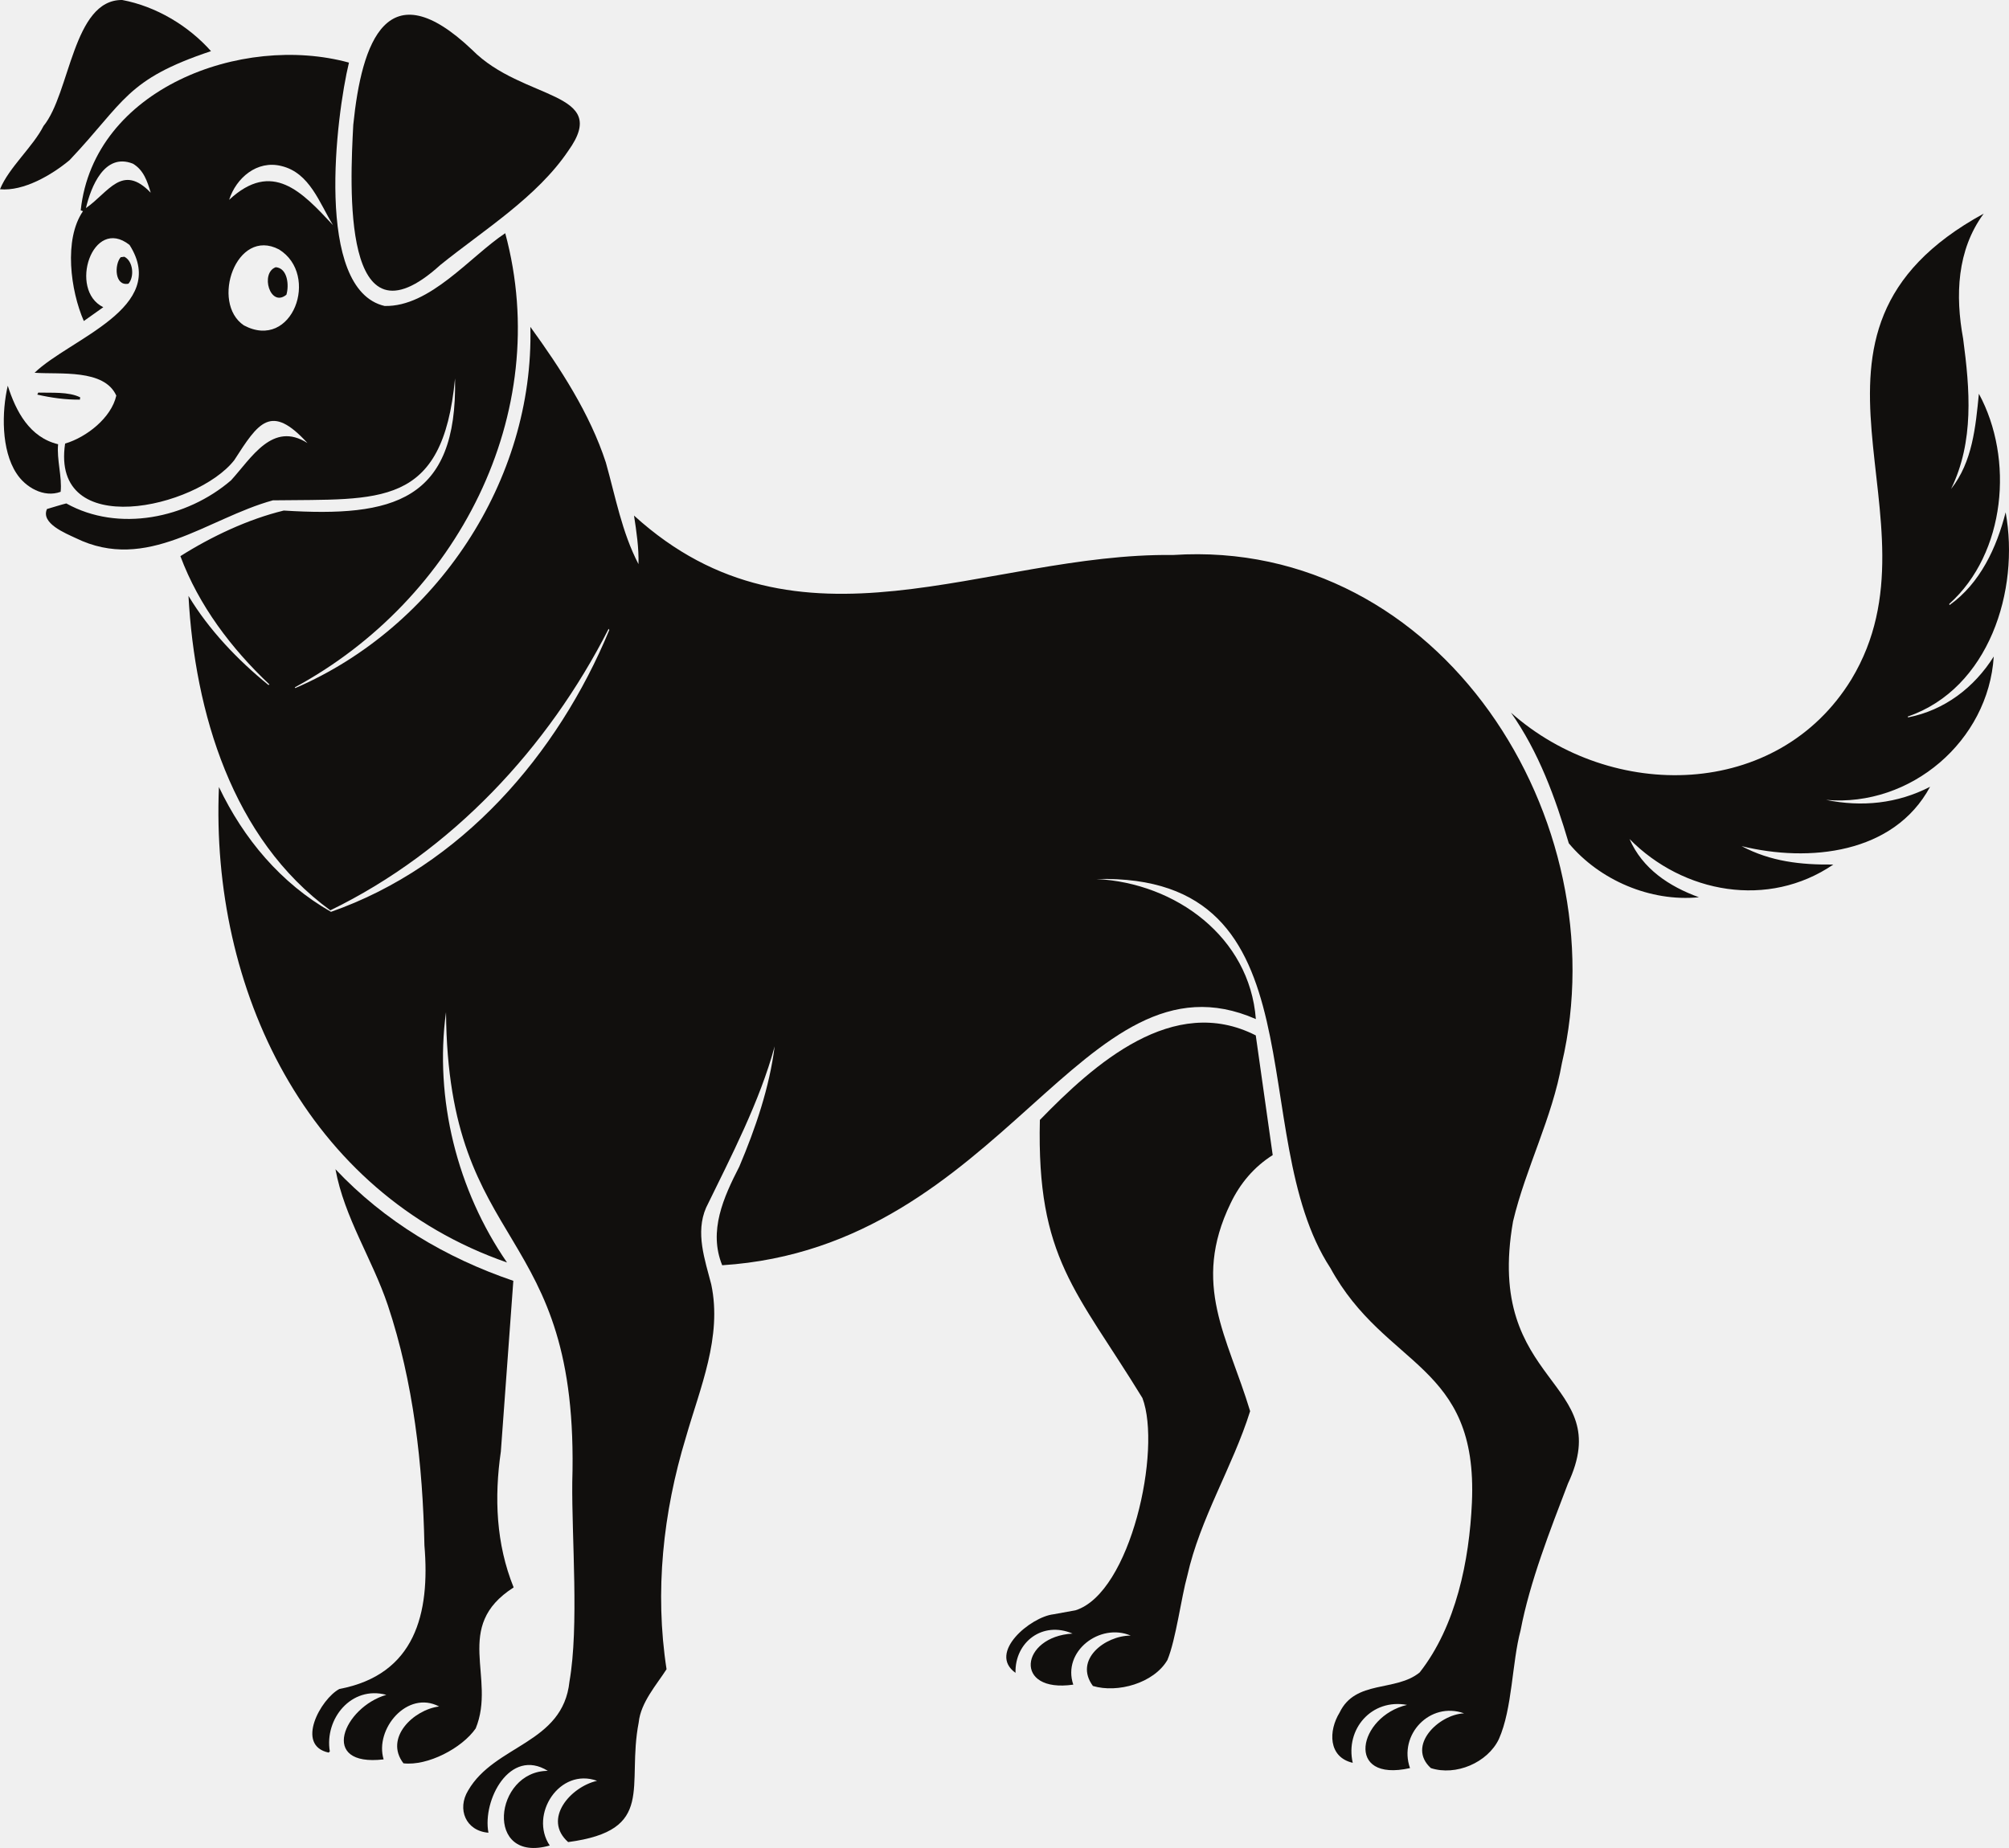
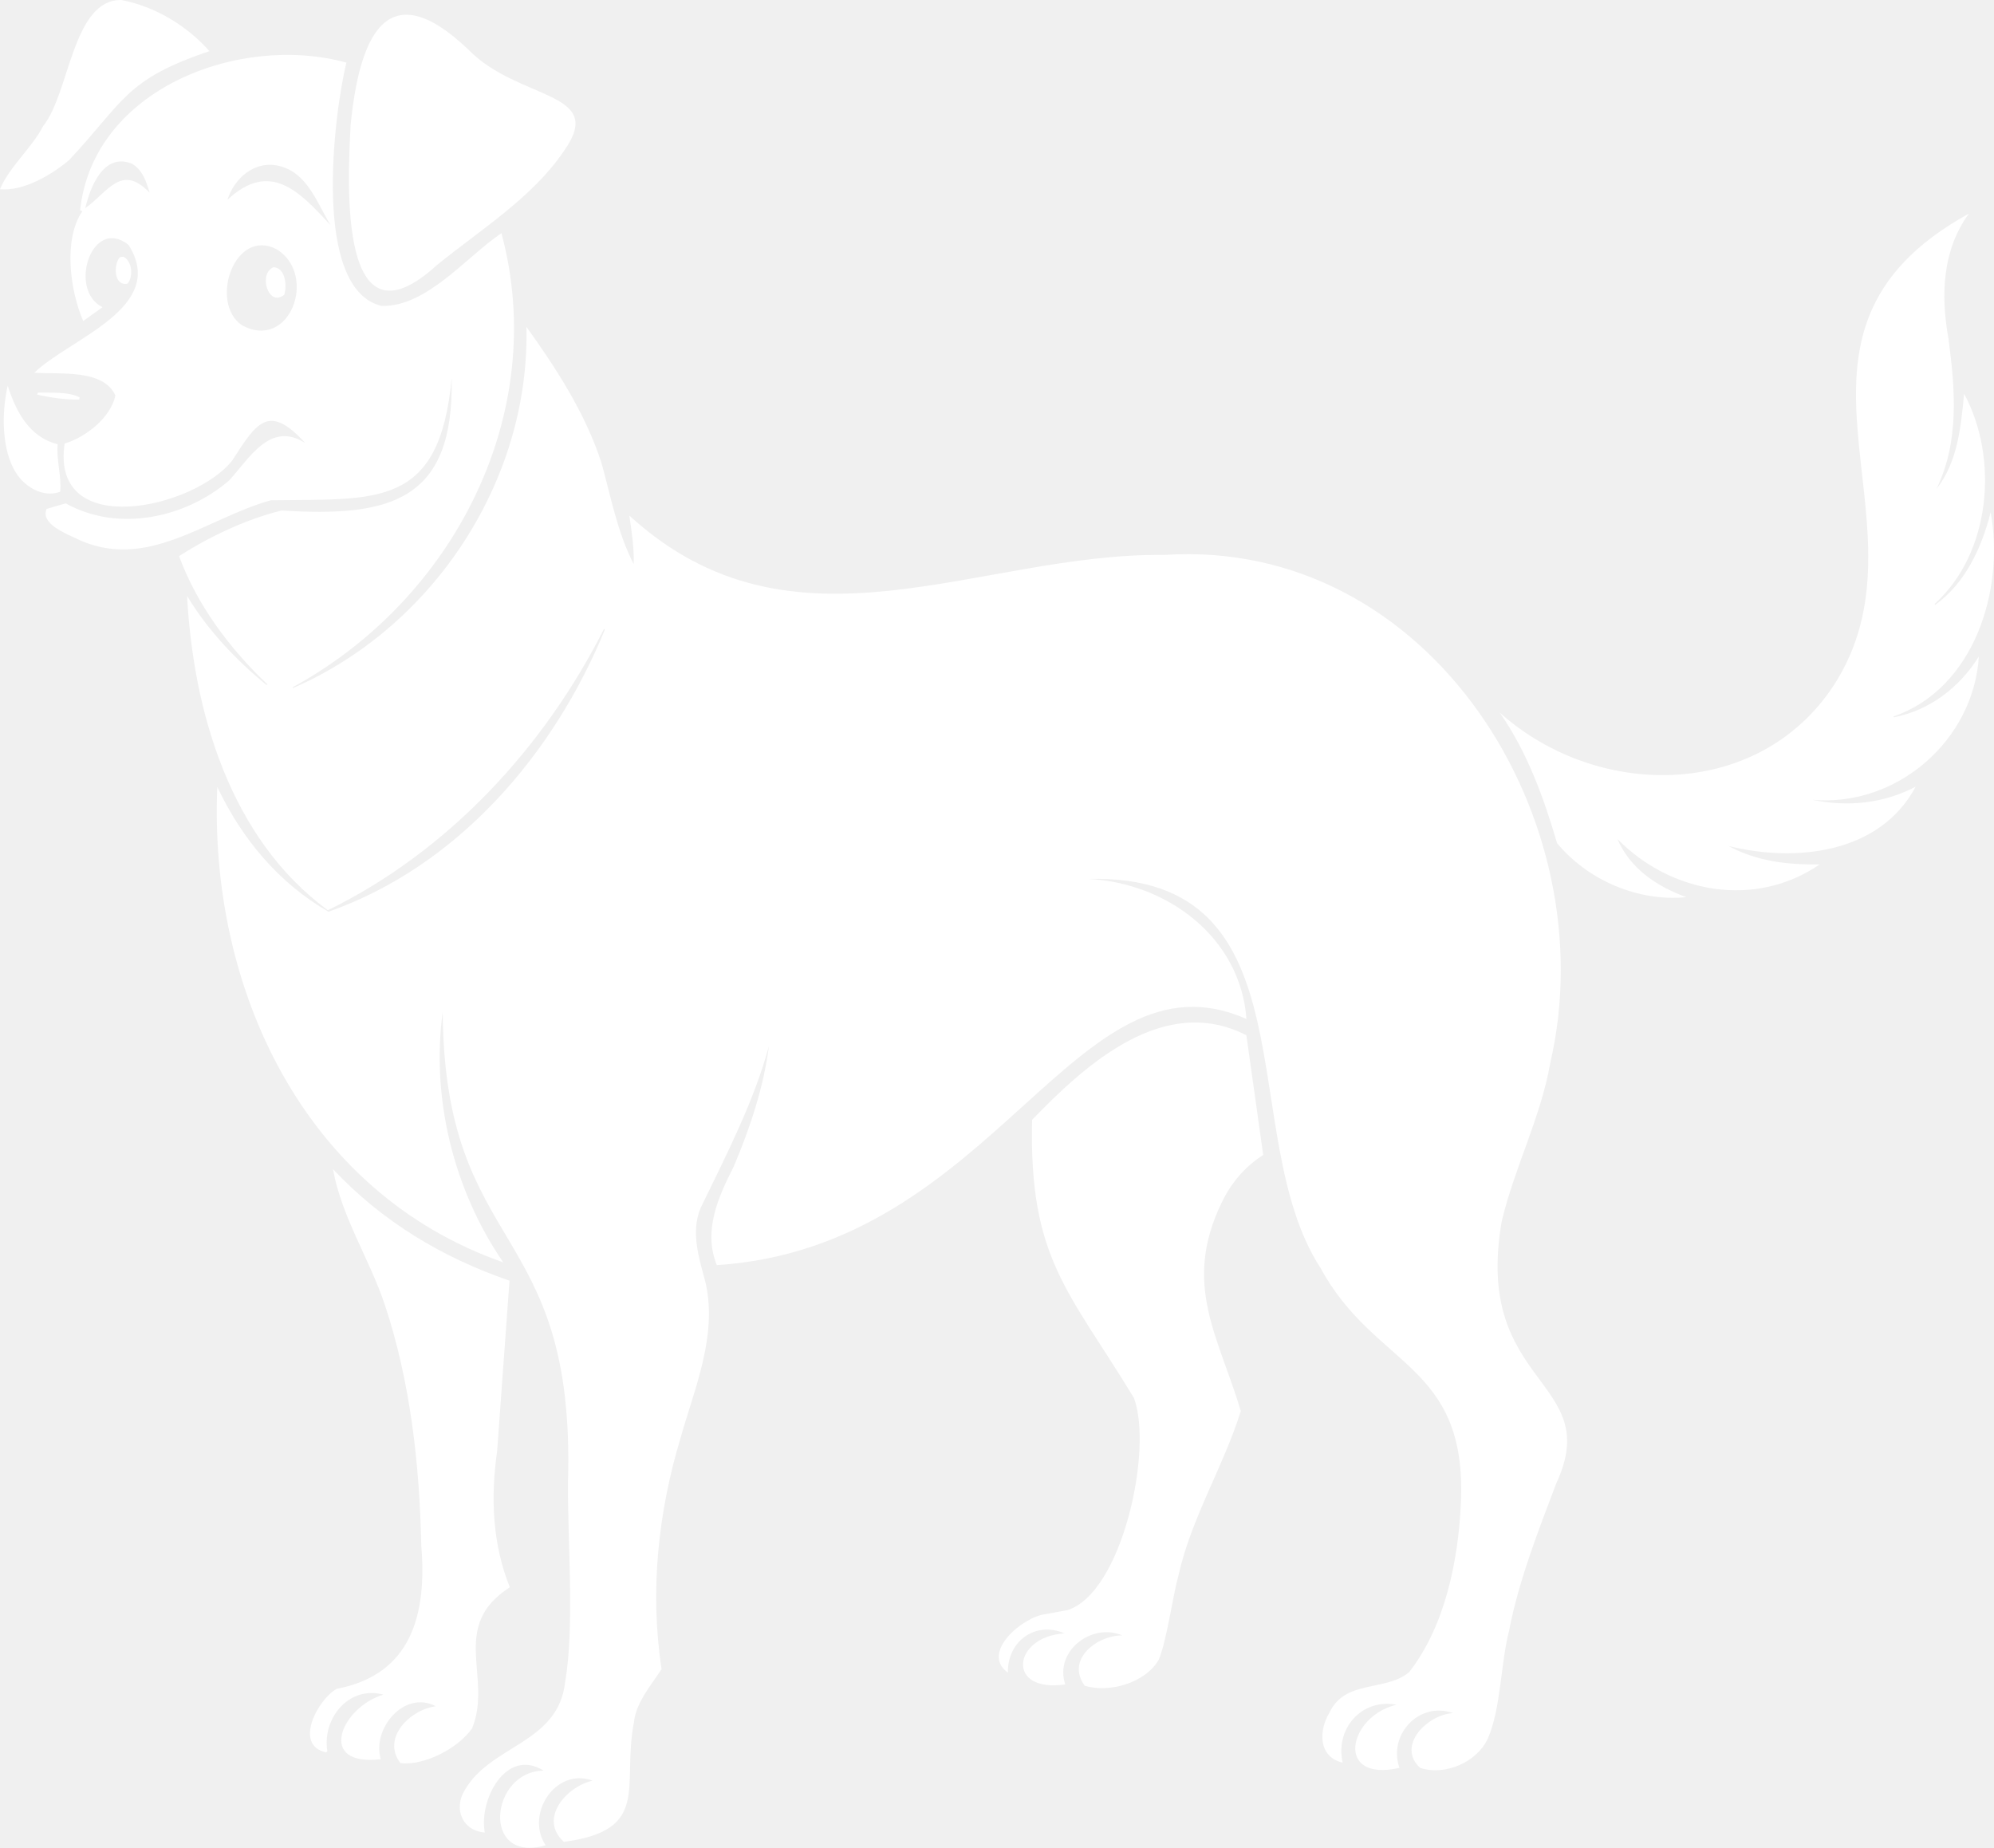
- <svg xmlns="http://www.w3.org/2000/svg" width="125" height="115" viewBox="0 0 125 115" version="1.1" id="svg1">
+ <svg xmlns="http://www.w3.org/2000/svg" width="124.078" height="114.982" viewBox="0 0 124.078 114.982" version="1.1" id="svg1">
  <defs id="defs1">
    <clipPath clipPathUnits="userSpaceOnUse" id="clipPath426">
      <path d="M 0,0 H 1921 V 2242 H 0 Z" id="path426" />
    </clipPath>
    <clipPath clipPathUnits="userSpaceOnUse" id="clipPath428">
      <path d="M 0,0 H 1921 V 2242 H 0 Z" id="path428" />
    </clipPath>
    <clipPath clipPathUnits="userSpaceOnUse" id="clipPath430">
      <path d="M 0,0 H 1921 V 2242 H 0 Z" id="path430" />
    </clipPath>
    <clipPath clipPathUnits="userSpaceOnUse" id="clipPath432">
      <path d="M 0,0 H 1921 V 2242 H 0 Z" id="path432" />
    </clipPath>
    <clipPath clipPathUnits="userSpaceOnUse" id="clipPath434">
      <path d="M 0,0 H 1921 V 2242 H 0 Z" id="path434" />
    </clipPath>
    <clipPath clipPathUnits="userSpaceOnUse" id="clipPath436">
      <path d="M 0,0 H 1921 V 2242 H 0 Z" id="path436" />
    </clipPath>
    <clipPath clipPathUnits="userSpaceOnUse" id="clipPath438">
      <path d="M 0,0 H 1921 V 2242 H 0 Z" id="path438" />
    </clipPath>
    <clipPath clipPathUnits="userSpaceOnUse" id="clipPath440">
      <path d="M 0,0 H 1921 V 2242 H 0 Z" id="path440" />
    </clipPath>
    <clipPath clipPathUnits="userSpaceOnUse" id="clipPath442">
      <path d="M 0,0 H 1921 V 2242 H 0 Z" id="path442" />
    </clipPath>
    <clipPath clipPathUnits="userSpaceOnUse" id="clipPath444">
      <path d="M 0,0 H 1921 V 2242 H 0 Z" id="path444" />
    </clipPath>
  </defs>
-   <g id="layer1" transform="translate(-64.82292,-87.04791)">
-     <g id="g573" transform="matrix(1.007432,0,0,1.000154,-175.3758,-1531.128)">
-       <g id="g427">
-         <path d="m 226.988,1265.707 c -0.156,6.469 1.7,7.961 4.75,12.977 0.903,2.398 -0.539,9.097 -3.101,9.906 l -1.024,0.187 c -1.058,0.125 -3.058,1.797 -1.754,2.731 -0.035,-1.438 1.258,-2.43 2.641,-1.832 -2.414,0.144 -2.758,2.789 0.035,2.383 -0.523,-1.555 1.238,-2.899 2.66,-2.289 -1.187,0 -2.648,1.128 -1.75,2.351 1.141,0.344 2.821,-0.129 3.45,-1.211 0.394,-0.953 0.64,-2.918 0.921,-3.93 0.594,-2.687 2.106,-5.093 2.911,-7.683 -1.039,-3.473 -2.731,-5.899 -0.907,-9.695 0.438,-0.926 1.086,-1.704 1.953,-2.254 l -0.785,-5.586 c -3.828,-1.965 -7.484,1.336 -10,3.945" style="fill:#110f0d;fill-opacity:1;fill-rule:nonzero;stroke:none" transform="scale(1.333333)" clip-path="url(#clipPath426)" id="path427" />
+   <g id="layer1" transform="translate(-333.7483,-546.8233)">
+     <g id="g573" transform="translate(95.32163,-1071.103)" style="display:inline;fill:#ffffff;fill-opacity:1">
+       <g id="g427" style="fill:#ffffff;fill-opacity:1">
+         <path d="m 226.988,1265.707 c -0.156,6.469 1.7,7.961 4.75,12.977 0.903,2.398 -0.539,9.097 -3.101,9.906 l -1.024,0.187 c -1.058,0.125 -3.058,1.797 -1.754,2.731 -0.035,-1.438 1.258,-2.43 2.641,-1.832 -2.414,0.144 -2.758,2.789 0.035,2.383 -0.523,-1.555 1.238,-2.899 2.66,-2.289 -1.187,0 -2.648,1.128 -1.75,2.351 1.141,0.344 2.821,-0.129 3.45,-1.211 0.394,-0.953 0.64,-2.918 0.921,-3.93 0.594,-2.687 2.106,-5.093 2.911,-7.683 -1.039,-3.473 -2.731,-5.899 -0.907,-9.695 0.438,-0.926 1.086,-1.704 1.953,-2.254 l -0.785,-5.586 c -3.828,-1.965 -7.484,1.336 -10,3.945" style="fill:#ffffff;fill-opacity:1;fill-rule:nonzero;stroke:none" transform="scale(1.333333)" clip-path="url(#clipPath426)" id="path427" />
      </g>
-       <g id="g429">
-         <path d="m 182.535,1231.988 c -0.531,-0.273 -1.351,-0.203 -1.941,-0.222 l -0.047,0.093 c 0.641,0.149 1.32,0.243 1.973,0.235 z" style="fill:#110f0d;fill-opacity:1;fill-rule:nonzero;stroke:none" transform="scale(1.333333)" clip-path="url(#clipPath428)" id="path429" />
+       <g id="g429" style="fill:#ffffff;fill-opacity:1">
+         <path d="m 182.535,1231.988 c -0.531,-0.273 -1.351,-0.203 -1.941,-0.222 l -0.047,0.093 c 0.641,0.149 1.32,0.243 1.973,0.235 z" style="fill:#ffffff;fill-opacity:1;fill-rule:nonzero;stroke:none" transform="scale(1.333333)" clip-path="url(#clipPath428)" id="path429" />
      </g>
-       <g id="g431">
-         <path d="m 191.594,1225.914 c -0.735,0.27 -0.262,1.906 0.492,1.285 0.129,-0.422 0.066,-1.238 -0.492,-1.285" style="fill:#110f0d;fill-opacity:1;fill-rule:nonzero;stroke:none" transform="scale(1.333333)" clip-path="url(#clipPath430)" id="path431" />
+       <g id="g431" style="fill:#ffffff;fill-opacity:1">
+         <path d="m 191.594,1225.914 c -0.735,0.27 -0.262,1.906 0.492,1.285 0.129,-0.422 0.066,-1.238 -0.492,-1.285" style="fill:#ffffff;fill-opacity:1;fill-rule:nonzero;stroke:none" transform="scale(1.333333)" clip-path="url(#clipPath430)" id="path431" />
      </g>
-       <g id="g433">
-         <path d="m 200.855,1294.102 c 0.965,-2.375 -1.089,-4.75 1.758,-6.579 -0.816,-2.031 -0.902,-4.199 -0.593,-6.343 l 0.578,-7.965 c -3.149,-1.082 -5.953,-2.77 -8.239,-5.207 0.414,2.265 1.703,4.18 2.426,6.347 1.188,3.586 1.617,7.442 1.695,11.207 0.266,3.18 -0.425,6.028 -3.941,6.7 -0.863,0.465 -2.051,2.633 -0.496,2.968 l 0.055,-0.054 c -0.254,-1.524 1,-3.082 2.617,-2.641 -1.965,0.574 -3.16,3.371 -0.125,3.012 -0.426,-1.414 1.098,-3.25 2.57,-2.469 -1.191,0.152 -2.551,1.473 -1.652,2.652 1.121,0.133 2.715,-0.707 3.347,-1.628" style="fill:#110f0d;fill-opacity:1;fill-rule:nonzero;stroke:none" transform="scale(1.333333)" clip-path="url(#clipPath432)" id="path433" />
+       <g id="g433" style="fill:#ffffff;fill-opacity:1">
+         <path d="m 200.855,1294.102 c 0.965,-2.375 -1.089,-4.75 1.758,-6.579 -0.816,-2.031 -0.902,-4.199 -0.593,-6.343 l 0.578,-7.965 c -3.149,-1.082 -5.953,-2.77 -8.239,-5.207 0.414,2.265 1.703,4.18 2.426,6.347 1.188,3.586 1.617,7.442 1.695,11.207 0.266,3.18 -0.425,6.028 -3.941,6.7 -0.863,0.465 -2.051,2.633 -0.496,2.968 l 0.055,-0.054 c -0.254,-1.524 1,-3.082 2.617,-2.641 -1.965,0.574 -3.16,3.371 -0.125,3.012 -0.426,-1.414 1.098,-3.25 2.57,-2.469 -1.191,0.152 -2.551,1.473 -1.652,2.652 1.121,0.133 2.715,-0.707 3.347,-1.628" style="fill:#ffffff;fill-opacity:1;fill-rule:nonzero;stroke:none" transform="scale(1.333333)" clip-path="url(#clipPath432)" id="path433" />
      </g>
-       <g id="g435">
-         <path d="m 267.203,1246.922 -0.015,-0.039 c 3.765,-1.301 5.195,-5.895 4.535,-9.531 -0.414,1.64 -1.18,3.316 -2.598,4.328 l -0.016,-0.051 c 2.621,-2.367 3.008,-6.774 1.375,-9.809 -0.152,1.539 -0.296,3.184 -1.289,4.442 1.075,-2.223 0.871,-4.645 0.559,-7.012 -0.367,-2.008 -0.293,-4.133 0.953,-5.836 -10.191,5.609 -1.613,14.195 -6.125,21.727 -3.418,5.632 -11.121,5.722 -15.77,1.562 1.286,1.844 2.047,3.953 2.676,6.094 1.422,1.719 3.778,2.742 6.028,2.519 -1.383,-0.507 -2.614,-1.328 -3.215,-2.718 2.492,2.543 6.426,3.257 9.441,1.191 -1.512,0.016 -2.898,-0.137 -4.25,-0.859 3.113,0.769 7.051,0.371 8.731,-2.77 -1.52,0.789 -3.157,0.953 -4.817,0.613 3.93,0.344 7.52,-2.757 7.766,-6.691 -0.902,1.445 -2.277,2.508 -3.969,2.84" style="fill:#110f0d;fill-opacity:1;fill-rule:nonzero;stroke:none" transform="scale(1.333333)" clip-path="url(#clipPath434)" id="path435" />
+       <g id="g435" style="fill:#ffffff;fill-opacity:1">
+         <path d="m 267.203,1246.922 -0.015,-0.039 c 3.765,-1.301 5.195,-5.895 4.535,-9.531 -0.414,1.64 -1.18,3.316 -2.598,4.328 l -0.016,-0.051 c 2.621,-2.367 3.008,-6.774 1.375,-9.809 -0.152,1.539 -0.296,3.184 -1.289,4.442 1.075,-2.223 0.871,-4.645 0.559,-7.012 -0.367,-2.008 -0.293,-4.133 0.953,-5.836 -10.191,5.609 -1.613,14.195 -6.125,21.727 -3.418,5.632 -11.121,5.722 -15.77,1.562 1.286,1.844 2.047,3.953 2.676,6.094 1.422,1.719 3.778,2.742 6.028,2.519 -1.383,-0.507 -2.614,-1.328 -3.215,-2.718 2.492,2.543 6.426,3.257 9.441,1.191 -1.512,0.016 -2.898,-0.137 -4.25,-0.859 3.113,0.769 7.051,0.371 8.731,-2.77 -1.52,0.789 -3.157,0.953 -4.817,0.613 3.93,0.344 7.52,-2.757 7.766,-6.691 -0.902,1.445 -2.277,2.508 -3.969,2.84" style="fill:#ffffff;fill-opacity:1;fill-rule:nonzero;stroke:none" transform="scale(1.333333)" clip-path="url(#clipPath434)" id="path435" />
      </g>
-       <g id="g437">
-         <path d="m 181.629,1236.395 c 0.074,-0.68 -0.188,-1.516 -0.117,-2.219 -1.324,-0.321 -1.953,-1.535 -2.332,-2.731 -0.282,1.219 -0.305,2.996 0.398,4.082 0.414,0.657 1.277,1.161 2.051,0.868" style="fill:#110f0d;fill-opacity:1;fill-rule:nonzero;stroke:none" transform="scale(1.333333)" clip-path="url(#clipPath436)" id="path437" />
+       <g id="g437" style="fill:#ffffff;fill-opacity:1">
+         <path d="m 181.629,1236.395 c 0.074,-0.68 -0.188,-1.516 -0.117,-2.219 -1.324,-0.321 -1.953,-1.535 -2.332,-2.731 -0.282,1.219 -0.305,2.996 0.398,4.082 0.414,0.657 1.277,1.161 2.051,0.868" style="fill:#ffffff;fill-opacity:1;fill-rule:nonzero;stroke:none" transform="scale(1.333333)" clip-path="url(#clipPath436)" id="path437" />
      </g>
-       <g id="g439">
-         <path d="m 184.77,1226.684 c 0.285,-0.325 0.218,-1.059 -0.192,-1.258 l -0.168,0.023 c -0.297,0.348 -0.285,1.363 0.36,1.235" style="fill:#110f0d;fill-opacity:1;fill-rule:nonzero;stroke:none" transform="scale(1.333333)" clip-path="url(#clipPath438)" id="path439" />
+       <g id="g439" style="fill:#ffffff;fill-opacity:1">
+         <path d="m 184.77,1226.684 c 0.285,-0.325 0.218,-1.059 -0.192,-1.258 l -0.168,0.023 c -0.297,0.348 -0.285,1.363 0.36,1.235" style="fill:#ffffff;fill-opacity:1;fill-rule:nonzero;stroke:none" transform="scale(1.333333)" clip-path="url(#clipPath438)" id="path439" />
      </g>
-       <g id="g441">
-         <path d="m 199.223,1225.805 c 2,-1.625 4.468,-3.153 5.922,-5.325 2,-2.808 -2.11,-2.316 -4.457,-4.71 -3.934,-3.762 -5.114,-0.383 -5.504,3.5 -0.145,2.785 -0.563,10.75 4.039,6.535" style="fill:#110f0d;fill-opacity:1;fill-rule:nonzero;stroke:none" transform="scale(1.333333)" clip-path="url(#clipPath440)" id="path441" />
+       <g id="g441" style="fill:#ffffff;fill-opacity:1">
+         <path d="m 199.223,1225.805 c 2,-1.625 4.468,-3.153 5.922,-5.325 2,-2.808 -2.11,-2.316 -4.457,-4.71 -3.934,-3.762 -5.114,-0.383 -5.504,3.5 -0.145,2.785 -0.563,10.75 4.039,6.535" style="fill:#ffffff;fill-opacity:1;fill-rule:nonzero;stroke:none" transform="scale(1.333333)" clip-path="url(#clipPath440)" id="path441" />
      </g>
-       <g id="g443">
-         <path d="m 182.043,1220.918 c 2.566,-2.734 2.602,-3.758 6.551,-5.086 -1.051,-1.191 -2.547,-2.09 -4.114,-2.387 -2.285,-0.023 -2.406,4.356 -3.644,5.879 -0.492,0.977 -1.606,1.938 -2.016,2.953 1.094,0.102 2.395,-0.664 3.223,-1.359" style="fill:#110f0d;fill-opacity:1;fill-rule:nonzero;stroke:none" transform="scale(1.333333)" clip-path="url(#clipPath442)" id="path443" />
+       <g id="g443" style="fill:#ffffff;fill-opacity:1">
+         <path d="m 182.043,1220.918 c 2.566,-2.734 2.602,-3.758 6.551,-5.086 -1.051,-1.191 -2.547,-2.09 -4.114,-2.387 -2.285,-0.023 -2.406,4.356 -3.644,5.879 -0.492,0.977 -1.606,1.938 -2.016,2.953 1.094,0.102 2.395,-0.664 3.223,-1.359" style="fill:#ffffff;fill-opacity:1;fill-rule:nonzero;stroke:none" transform="scale(1.333333)" clip-path="url(#clipPath442)" id="path443" />
      </g>
-       <g id="g445">
-         <path d="m 189.434,1222.77 c 0.324,-1.024 1.296,-1.86 2.414,-1.579 1.32,0.313 1.769,1.731 2.398,2.762 -1.445,-1.566 -2.816,-3.047 -4.812,-1.183 m 0.683,5.859 c -1.558,-1.055 -0.351,-4.594 1.629,-3.543 1.899,1.187 0.625,4.75 -1.629,3.543 m -7.316,-5.473 c 0.23,-0.988 0.855,-2.597 2.172,-2.074 0.5,0.293 0.675,0.832 0.828,1.356 -1.324,-1.387 -1.949,-0.016 -3,0.718 m 66.105,47.282 c 0.59,-2.5 1.817,-4.825 2.262,-7.376 2.637,-11.328 -5.59,-24.535 -18.008,-23.718 -8.699,-0.106 -17.305,5.183 -24.972,-1.84 0.113,0.734 0.23,1.527 0.207,2.266 -0.77,-1.489 -1.063,-3.141 -1.512,-4.743 -0.738,-2.281 -2.11,-4.402 -3.496,-6.328 0.175,7.16 -4.344,14.016 -10.891,16.856 l -0.019,-0.035 c 7.496,-4.082 12.007,-12.754 9.746,-21.192 -1.625,1.086 -3.485,3.449 -5.59,3.395 -3.27,-0.77 -2.235,-8.918 -1.649,-11.356 -4.976,-1.371 -11.824,1.227 -12.425,6.891 l 0.105,0.043 c -0.898,1.312 -0.578,3.707 0.039,5.125 l 0.902,-0.645 c -1.628,-0.797 -0.503,-4.273 1.215,-2.906 1.852,2.93 -2.75,4.367 -4.398,5.965 1.168,0.086 3.223,-0.188 3.785,1.066 -0.23,1.035 -1.375,1.942 -2.371,2.239 -0.676,4.558 6.094,3.023 7.836,0.773 1.117,-1.746 1.691,-2.672 3.39,-0.797 -1.617,-1.039 -2.593,0.695 -3.539,1.738 -2.046,1.774 -5.211,2.438 -7.632,1.079 -0.161,0.035 -0.719,0.21 -0.895,0.261 -0.301,0.668 0.871,1.137 1.332,1.356 3.305,1.629 6.086,-0.918 9.133,-1.762 4.957,-0.07 7.867,0.391 8.437,-5.691 0.118,5.738 -2.886,6.488 -7.933,6.168 -1.649,0.402 -3.356,1.214 -4.789,2.128 0.851,2.301 2.359,4.309 4.125,5.989 l -0.047,0.023 c -1.418,-1.16 -2.762,-2.578 -3.703,-4.156 0.289,5.418 2.023,11.336 6.57,14.672 5.625,-2.754 10.086,-7.582 12.891,-13.137 l 0.031,0.055 c -2.383,5.804 -6.852,11.023 -12.891,13.152 -2.324,-1.336 -4.047,-3.406 -5.191,-5.824 -0.395,9.402 4.043,18.933 13.344,22.187 -2.305,-3.363 -3.371,-7.636 -2.825,-11.683 0.09,11.422 6.208,9.699 5.848,21.937 -0.027,2.641 0.317,6.715 -0.129,9.297 -0.301,2.918 -3.465,2.942 -4.695,5.09 -0.527,0.871 -0.106,1.887 0.941,1.969 -0.289,-1.524 0.996,-3.985 2.75,-2.887 -2.496,0.01 -2.953,4.356 0.09,3.484 -0.961,-1.441 0.453,-3.652 2.192,-3.019 -1.223,0.277 -2.539,1.781 -1.34,2.859 4.093,-0.551 2.691,-2.586 3.269,-5.586 0.094,-0.933 0.836,-1.765 1.289,-2.48 -0.554,-3.621 -0.164,-7.313 0.895,-10.817 0.656,-2.312 1.691,-4.691 1.176,-7.14 -0.297,-1.16 -0.743,-2.414 -0.239,-3.582 1.141,-2.356 2.493,-4.969 3.176,-7.531 -0.242,1.925 -0.887,3.828 -1.637,5.613 -0.734,1.441 -1.437,3.008 -0.793,4.605 13.051,-0.843 16.707,-15.023 24.719,-11.488 -0.289,-3.828 -3.715,-6.348 -7.375,-6.535 10.625,-0.266 6.778,11.918 10.828,18.152 2.547,4.692 6.848,4.418 6.555,10.953 -0.121,2.696 -0.73,5.75 -2.418,7.918 -1.109,0.918 -2.98,0.332 -3.711,1.875 -0.516,0.844 -0.535,2.078 0.609,2.344 -0.355,-1.578 0.879,-3.008 2.516,-2.703 -2.262,0.535 -2.91,3.637 0.137,2.949 -0.547,-1.555 0.926,-3.125 2.504,-2.555 -1.188,0.055 -2.668,1.52 -1.539,2.555 1.152,0.379 2.629,-0.25 3.152,-1.355 0.629,-1.43 0.602,-3.559 1.004,-5.071 0.426,-2.257 1.375,-4.691 2.195,-6.851 2.27,-4.875 -3.894,-4.5 -2.543,-12.238" style="fill:#110f0d;fill-opacity:1;fill-rule:nonzero;stroke:none" transform="scale(1.333333)" clip-path="url(#clipPath444)" id="path445" />
+       <g id="g445" style="fill:#ffffff;fill-opacity:1">
+         <path d="m 189.434,1222.77 c 0.324,-1.024 1.296,-1.86 2.414,-1.579 1.32,0.313 1.769,1.731 2.398,2.762 -1.445,-1.566 -2.816,-3.047 -4.812,-1.183 m 0.683,5.859 c -1.558,-1.055 -0.351,-4.594 1.629,-3.543 1.899,1.187 0.625,4.75 -1.629,3.543 m -7.316,-5.473 c 0.23,-0.988 0.855,-2.597 2.172,-2.074 0.5,0.293 0.675,0.832 0.828,1.356 -1.324,-1.387 -1.949,-0.016 -3,0.718 m 66.105,47.282 c 0.59,-2.5 1.817,-4.825 2.262,-7.376 2.637,-11.328 -5.59,-24.535 -18.008,-23.718 -8.699,-0.106 -17.305,5.183 -24.972,-1.84 0.113,0.734 0.23,1.527 0.207,2.266 -0.77,-1.489 -1.063,-3.141 -1.512,-4.743 -0.738,-2.281 -2.11,-4.402 -3.496,-6.328 0.175,7.16 -4.344,14.016 -10.891,16.856 l -0.019,-0.035 c 7.496,-4.082 12.007,-12.754 9.746,-21.192 -1.625,1.086 -3.485,3.449 -5.59,3.395 -3.27,-0.77 -2.235,-8.918 -1.649,-11.356 -4.976,-1.371 -11.824,1.227 -12.425,6.891 l 0.105,0.043 c -0.898,1.312 -0.578,3.707 0.039,5.125 l 0.902,-0.645 c -1.628,-0.797 -0.503,-4.273 1.215,-2.906 1.852,2.93 -2.75,4.367 -4.398,5.965 1.168,0.086 3.223,-0.188 3.785,1.066 -0.23,1.035 -1.375,1.942 -2.371,2.239 -0.676,4.558 6.094,3.023 7.836,0.773 1.117,-1.746 1.691,-2.672 3.39,-0.797 -1.617,-1.039 -2.593,0.695 -3.539,1.738 -2.046,1.774 -5.211,2.438 -7.632,1.079 -0.161,0.035 -0.719,0.21 -0.895,0.261 -0.301,0.668 0.871,1.137 1.332,1.356 3.305,1.629 6.086,-0.918 9.133,-1.762 4.957,-0.07 7.867,0.391 8.437,-5.691 0.118,5.738 -2.886,6.488 -7.933,6.168 -1.649,0.402 -3.356,1.214 -4.789,2.128 0.851,2.301 2.359,4.309 4.125,5.989 l -0.047,0.023 c -1.418,-1.16 -2.762,-2.578 -3.703,-4.156 0.289,5.418 2.023,11.336 6.57,14.672 5.625,-2.754 10.086,-7.582 12.891,-13.137 l 0.031,0.055 c -2.383,5.804 -6.852,11.023 -12.891,13.152 -2.324,-1.336 -4.047,-3.406 -5.191,-5.824 -0.395,9.402 4.043,18.933 13.344,22.187 -2.305,-3.363 -3.371,-7.636 -2.825,-11.683 0.09,11.422 6.208,9.699 5.848,21.937 -0.027,2.641 0.317,6.715 -0.129,9.297 -0.301,2.918 -3.465,2.942 -4.695,5.09 -0.527,0.871 -0.106,1.887 0.941,1.969 -0.289,-1.524 0.996,-3.985 2.75,-2.887 -2.496,0.01 -2.953,4.356 0.09,3.484 -0.961,-1.441 0.453,-3.652 2.192,-3.019 -1.223,0.277 -2.539,1.781 -1.34,2.859 4.093,-0.551 2.691,-2.586 3.269,-5.586 0.094,-0.933 0.836,-1.765 1.289,-2.48 -0.554,-3.621 -0.164,-7.313 0.895,-10.817 0.656,-2.312 1.691,-4.691 1.176,-7.14 -0.297,-1.16 -0.743,-2.414 -0.239,-3.582 1.141,-2.356 2.493,-4.969 3.176,-7.531 -0.242,1.925 -0.887,3.828 -1.637,5.613 -0.734,1.441 -1.437,3.008 -0.793,4.605 13.051,-0.843 16.707,-15.023 24.719,-11.488 -0.289,-3.828 -3.715,-6.348 -7.375,-6.535 10.625,-0.266 6.778,11.918 10.828,18.152 2.547,4.692 6.848,4.418 6.555,10.953 -0.121,2.696 -0.73,5.75 -2.418,7.918 -1.109,0.918 -2.98,0.332 -3.711,1.875 -0.516,0.844 -0.535,2.078 0.609,2.344 -0.355,-1.578 0.879,-3.008 2.516,-2.703 -2.262,0.535 -2.91,3.637 0.137,2.949 -0.547,-1.555 0.926,-3.125 2.504,-2.555 -1.188,0.055 -2.668,1.52 -1.539,2.555 1.152,0.379 2.629,-0.25 3.152,-1.355 0.629,-1.43 0.602,-3.559 1.004,-5.071 0.426,-2.257 1.375,-4.691 2.195,-6.851 2.27,-4.875 -3.894,-4.5 -2.543,-12.238" style="fill:#ffffff;fill-opacity:1;fill-rule:nonzero;stroke:none" transform="scale(1.333333)" clip-path="url(#clipPath444)" id="path445" />
      </g>
    </g>
  </g>
</svg>
